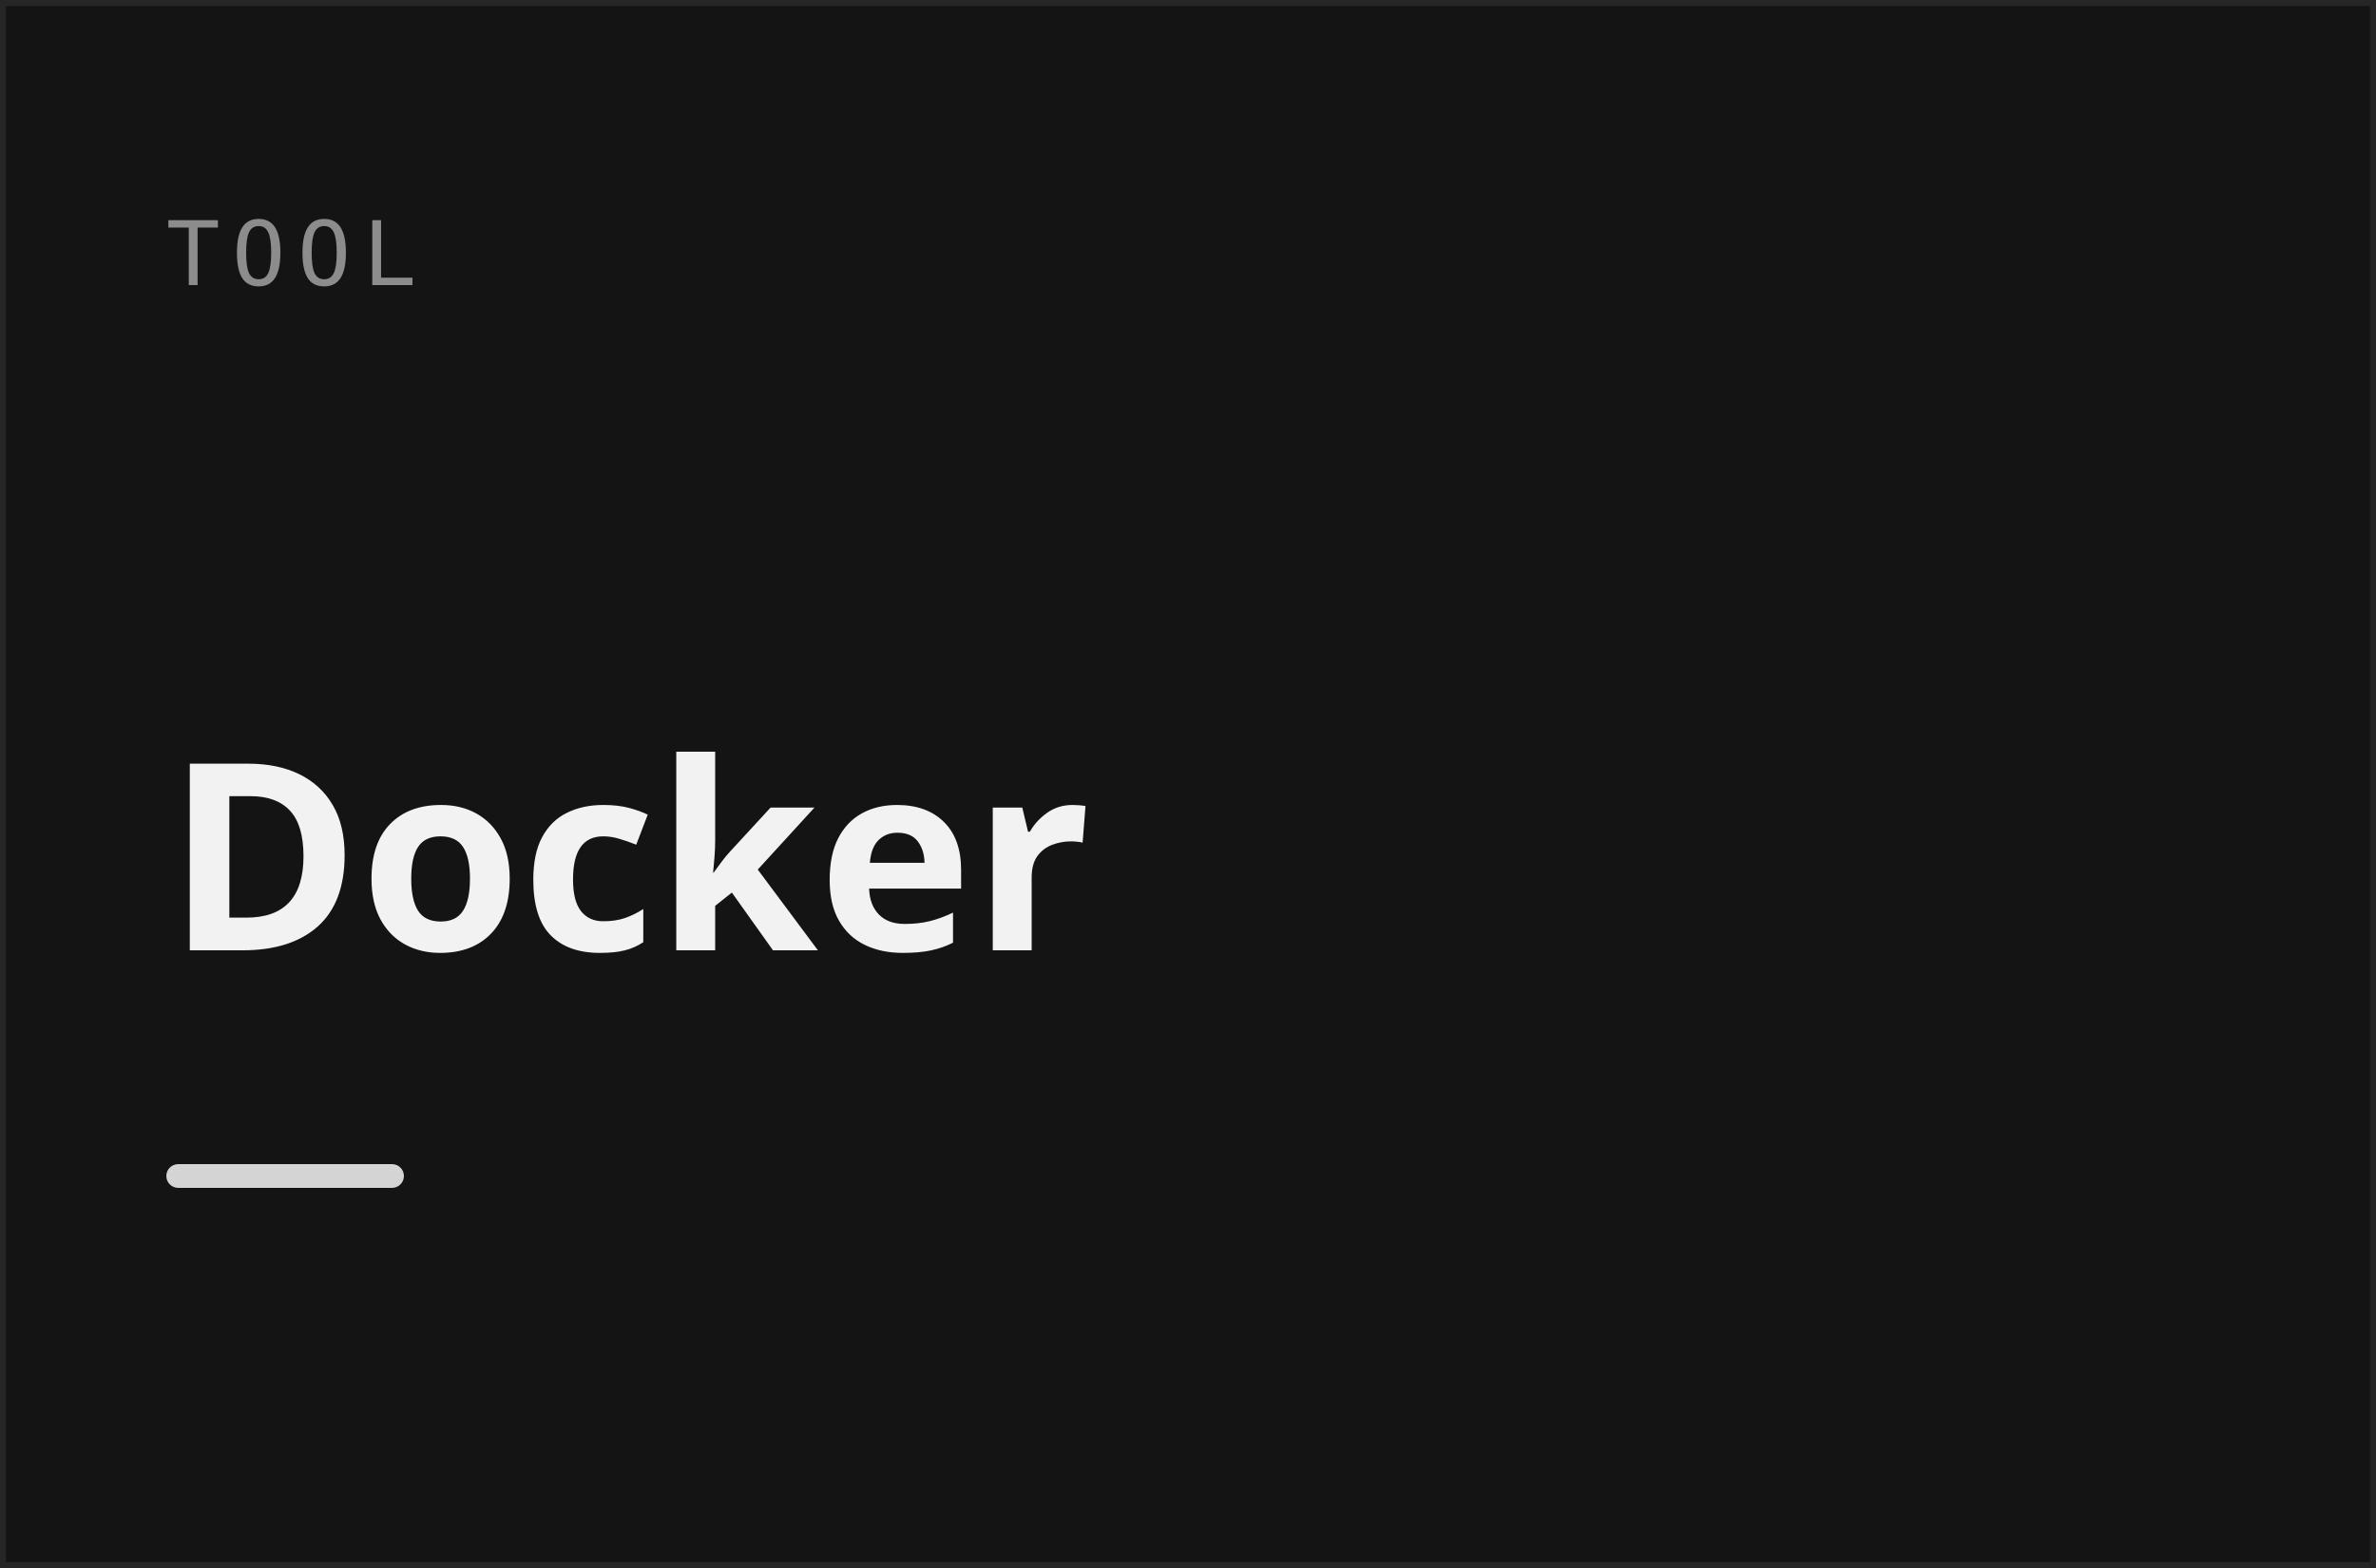
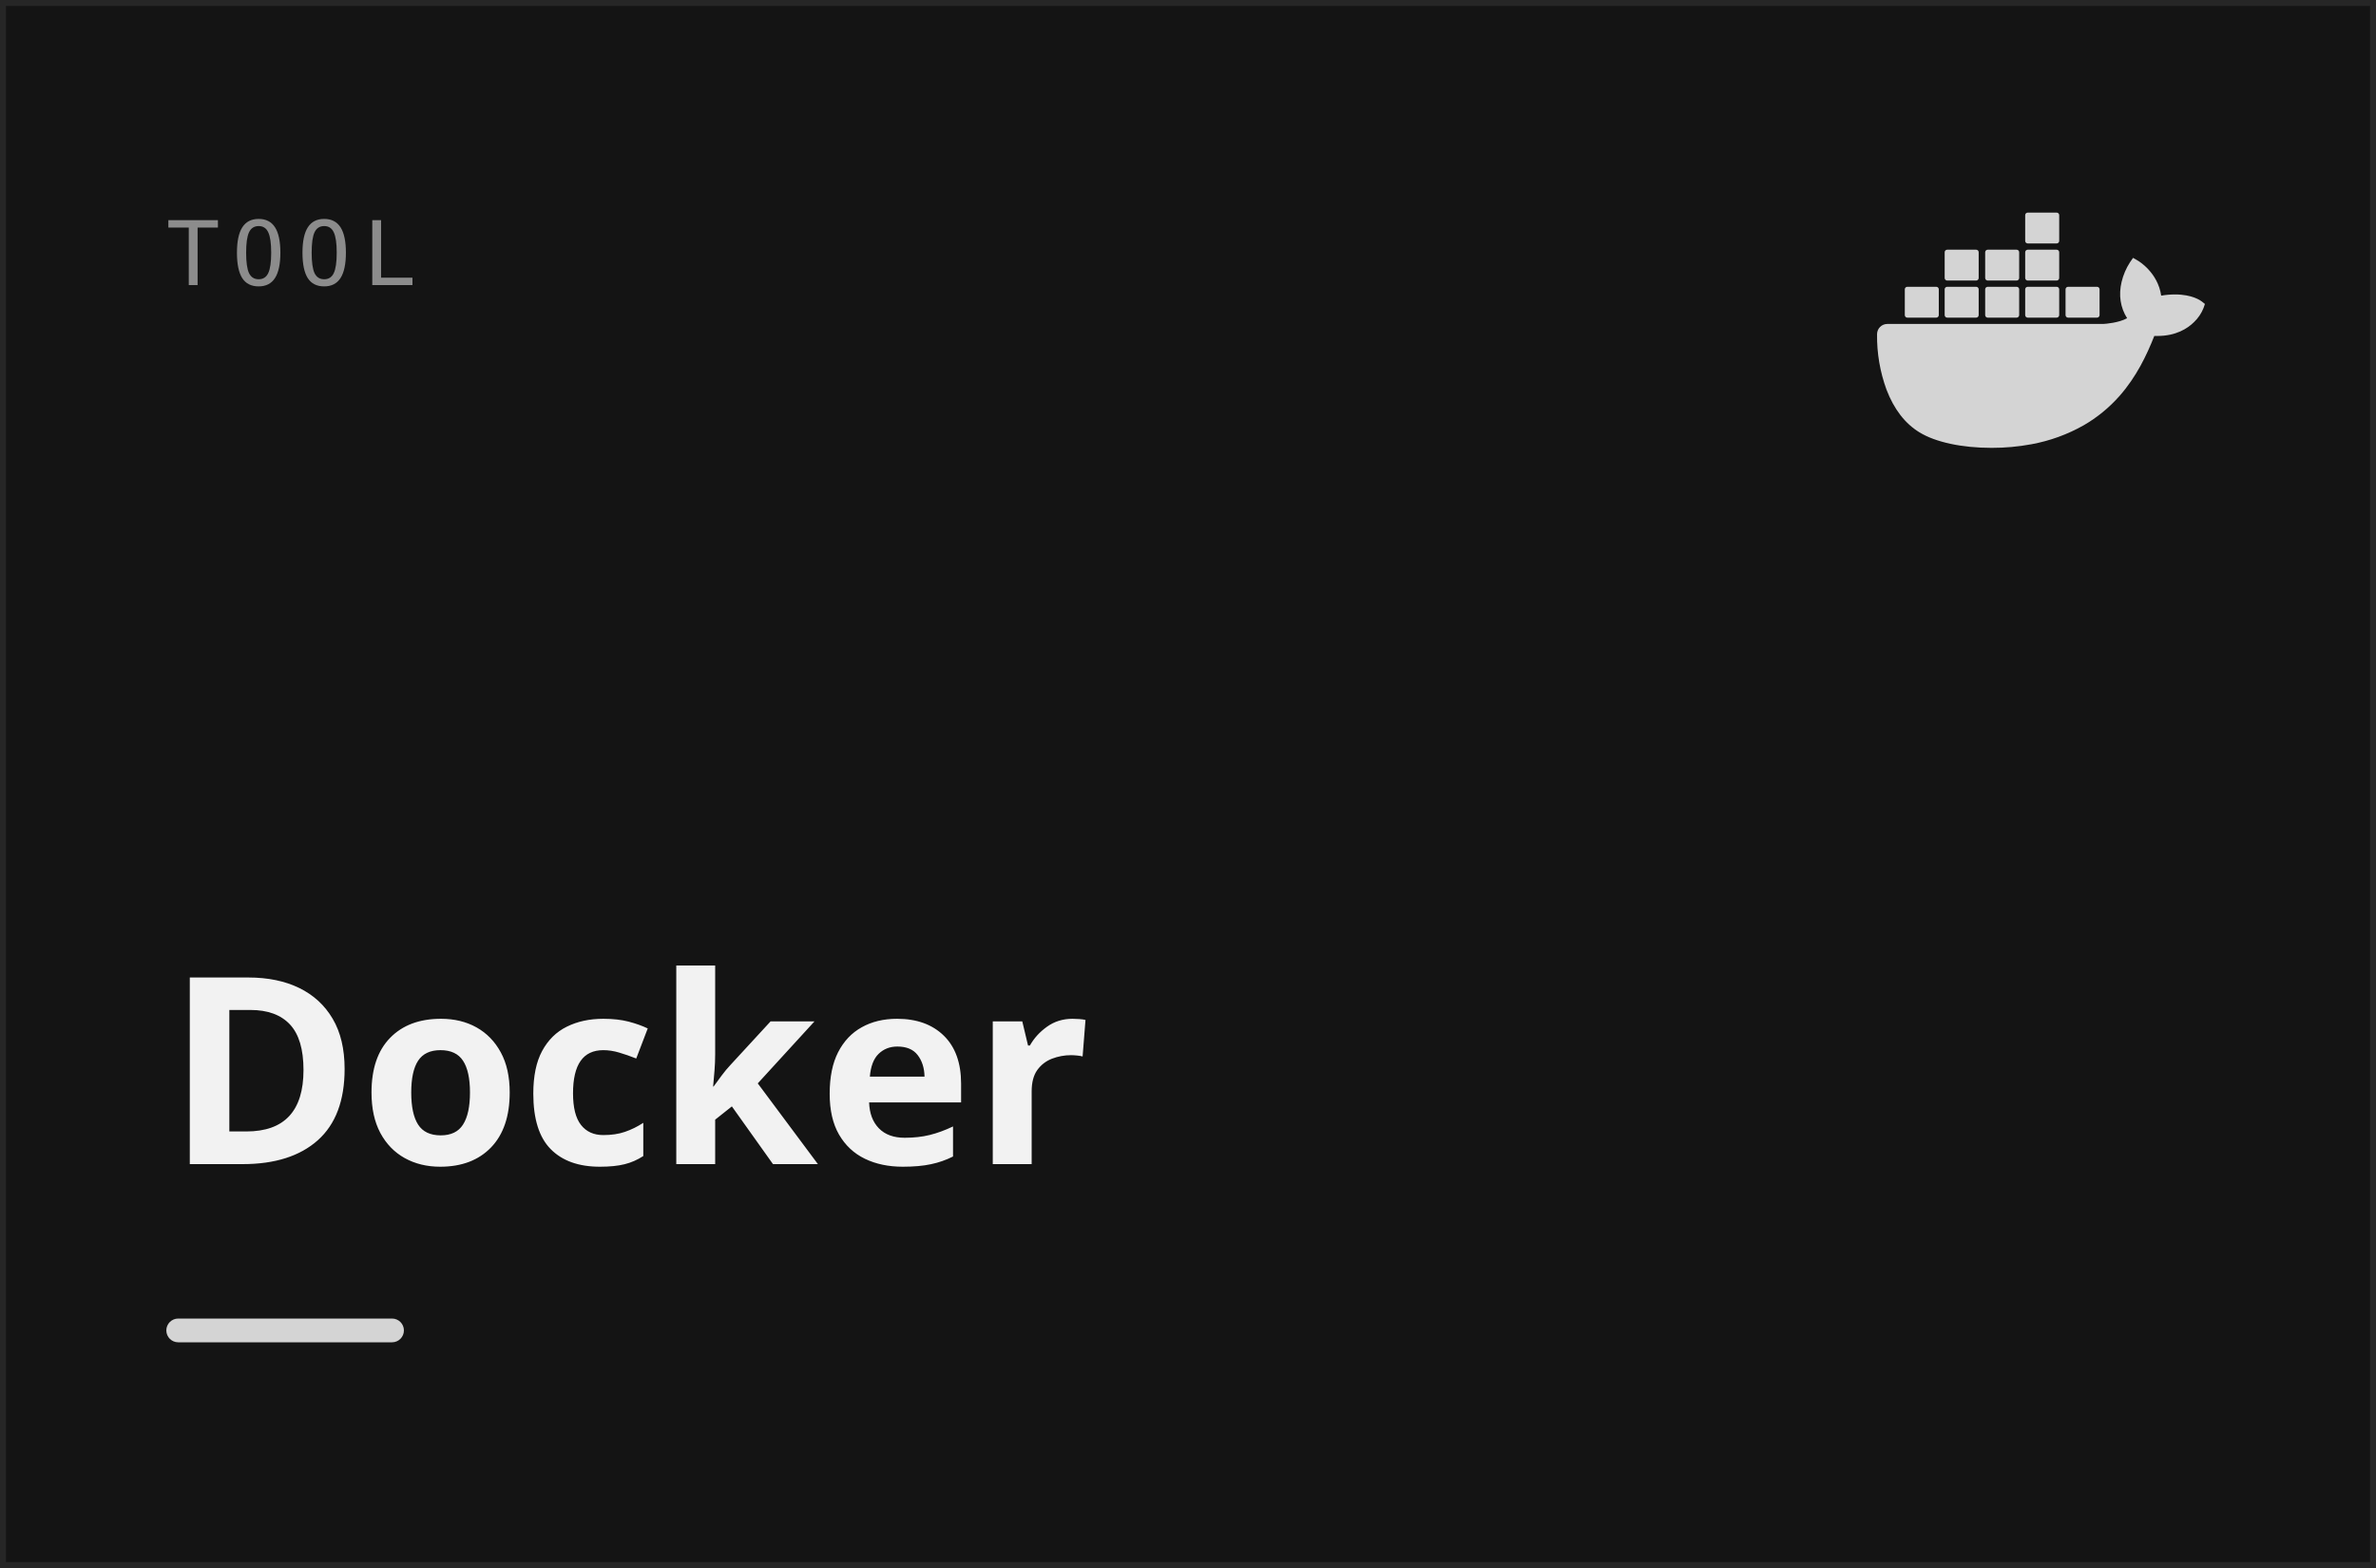
<svg xmlns="http://www.w3.org/2000/svg" width="400" height="264" viewBox="0 0 400 264">
  <rect width="400" height="264" fill="#141414" />
  <rect x="0.5" y="0.5" width="399" height="263" fill="none" stroke="#262626" />
  <text x="28" y="48" font-family="ui-monospace,Menlo,monospace" font-size="15" fill="#8c8c8c" letter-spacing="2">TOOL</text>
-   <text x="28" y="160" font-family="ui-sans-serif,system-ui,sans-serif" font-weight="700" font-size="44" fill="#f2f2f2">Docker</text>
-   <rect x="28" y="196" width="40" height="4" rx="2" fill="#d4d4d4" />
+   <g transform="translate(316 28) scale(2.3)">
+     <path d="M13.983 11.078h2.119a.186.186 0 00.186-.185V9.006a.186.186 0 00-.186-.186h-2.119a.185.185 0 00-.185.185v1.888c0 .102.083.185.185.185m-2.954-5.43h2.118a.186.186 0 00.186-.186V3.574a.186.186 0 00-.186-.185h-2.118a.185.185 0 00-.185.185v1.888c0 .102.082.185.185.185m0 2.716h2.118a.187.187 0 00.186-.186V6.29a.186.186 0 00-.186-.185h-2.118a.185.185 0 00-.185.185v1.887c0 .102.082.185.185.186m-2.93 0h2.12a.186.186 0 00.184-.186V6.29a.185.185 0 00-.185-.185H8.1a.185.185 0 00-.185.185v1.887c0 .102.083.185.185.186m-2.964 0h2.119a.186.186 0 00.185-.186V6.29a.185.185 0 00-.185-.185H5.136a.186.186 0 00-.186.185v1.887c0 .102.084.185.186.186m5.893 2.715h2.118a.186.186 0 00.186-.185V9.006a.186.186 0 00-.186-.186h-2.118a.185.185 0 00-.185.185v1.888c0 .102.082.185.185.185m-2.93 0h2.12a.185.185 0 00.184-.185V9.006a.185.185 0 00-.184-.186h-2.12a.185.185 0 00-.184.185v1.888c0 .102.083.185.185.185m-2.964 0h2.119a.185.185 0 00.185-.185V9.006a.185.185 0 00-.184-.186h-2.12a.186.186 0 00-.186.186v1.887c0 .102.084.185.186.185m-2.92 0h2.12a.185.185 0 00.184-.185V9.006a.185.185 0 00-.184-.186h-2.12a.185.185 0 00-.184.185v1.888c0 .102.082.185.185.185M23.763 9.89c-.065-.051-.672-.51-1.954-.51-.338.001-.676.03-1.01.087-.248-1.7-1.653-2.53-1.716-2.566l-.344-.199-.226.327c-.284.438-.49.922-.612 1.43-.23.97-.09 1.882.403 2.661-.595.332-1.55.413-1.744.42H.751a.751.751 0 00-.75.748 11.376 11.376 0 00.692 4.062c.545 1.428 1.355 2.48 2.41 3.124 1.18.723 3.1 1.137 5.275 1.137.983.003 1.963-.086 2.93-.266a12.248 12.248 0 003.823-1.389c.98-.567 1.86-1.288 2.61-2.136 1.252-1.418 1.998-2.997 2.553-4.4h.221c1.372 0 2.215-.549 2.68-1.009.309-.293.55-.65.707-1.046l.098-.288Z" fill="#d4d4d4" />
+   </g>
+   <text x="28" y="196" font-family="ui-sans-serif,system-ui,sans-serif" font-weight="700" font-size="44" fill="#f2f2f2">Docker</text>
+   <rect x="28" y="222" width="40" height="4" rx="2" fill="#d4d4d4" />
</svg>
